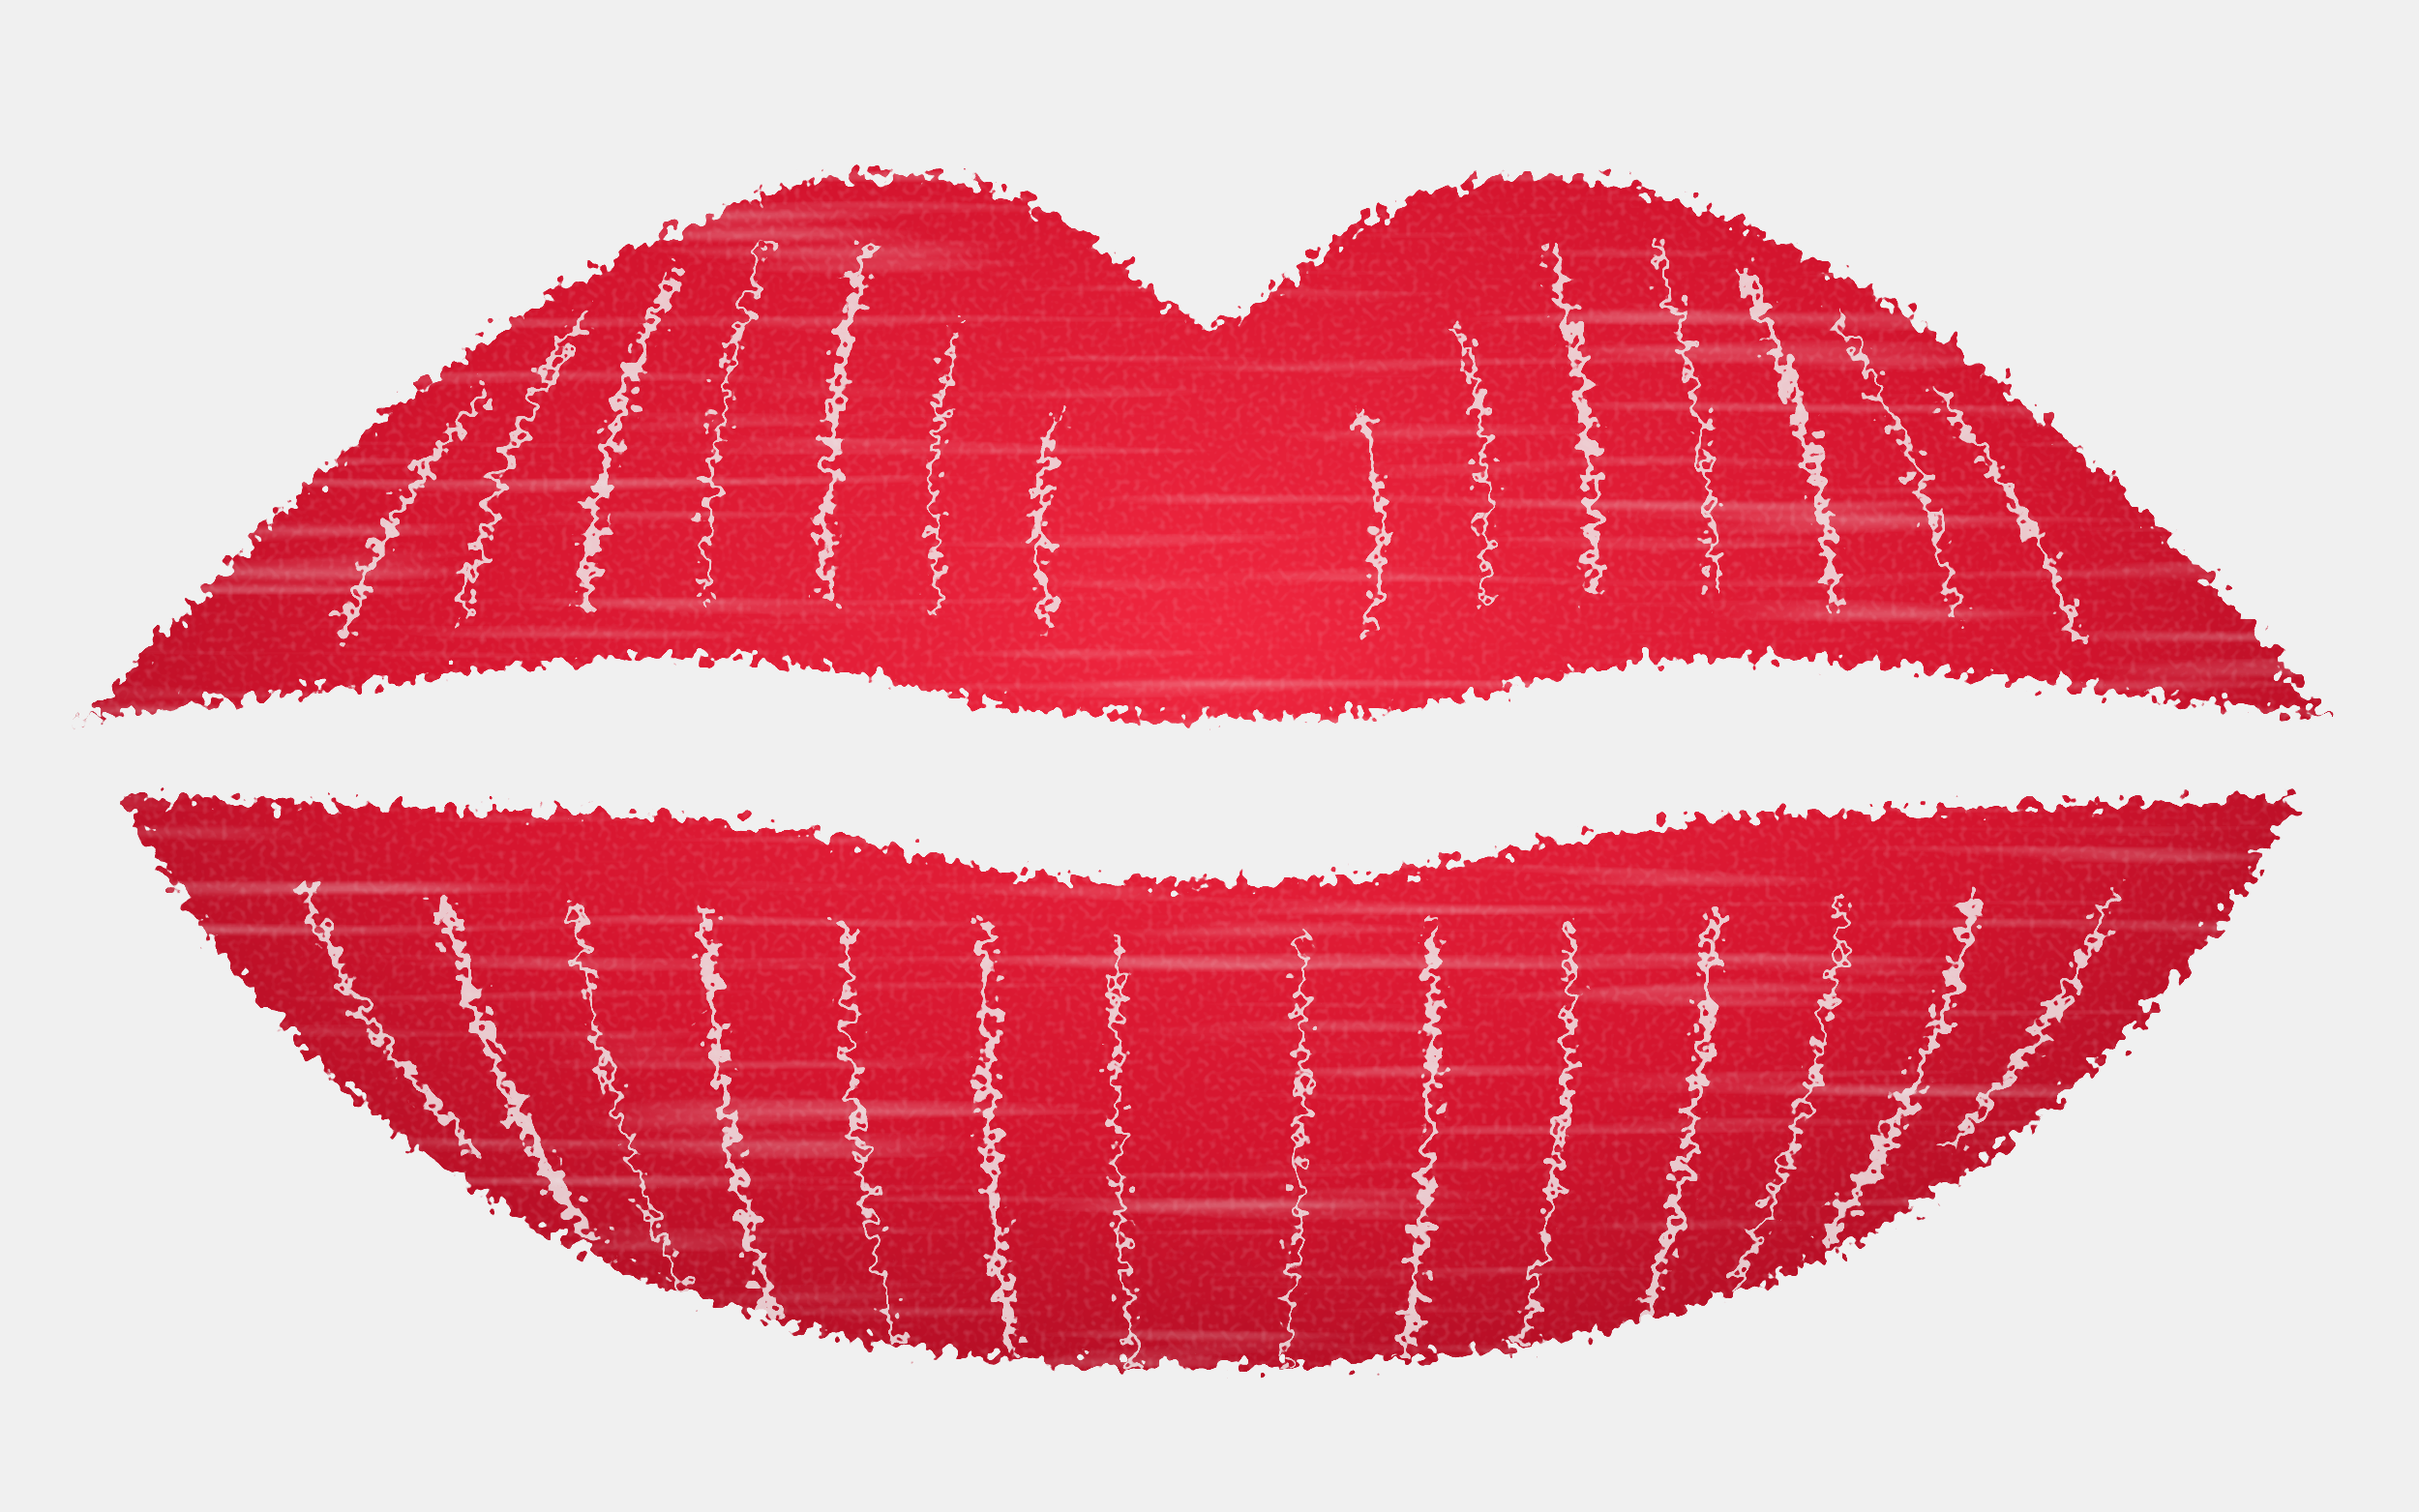
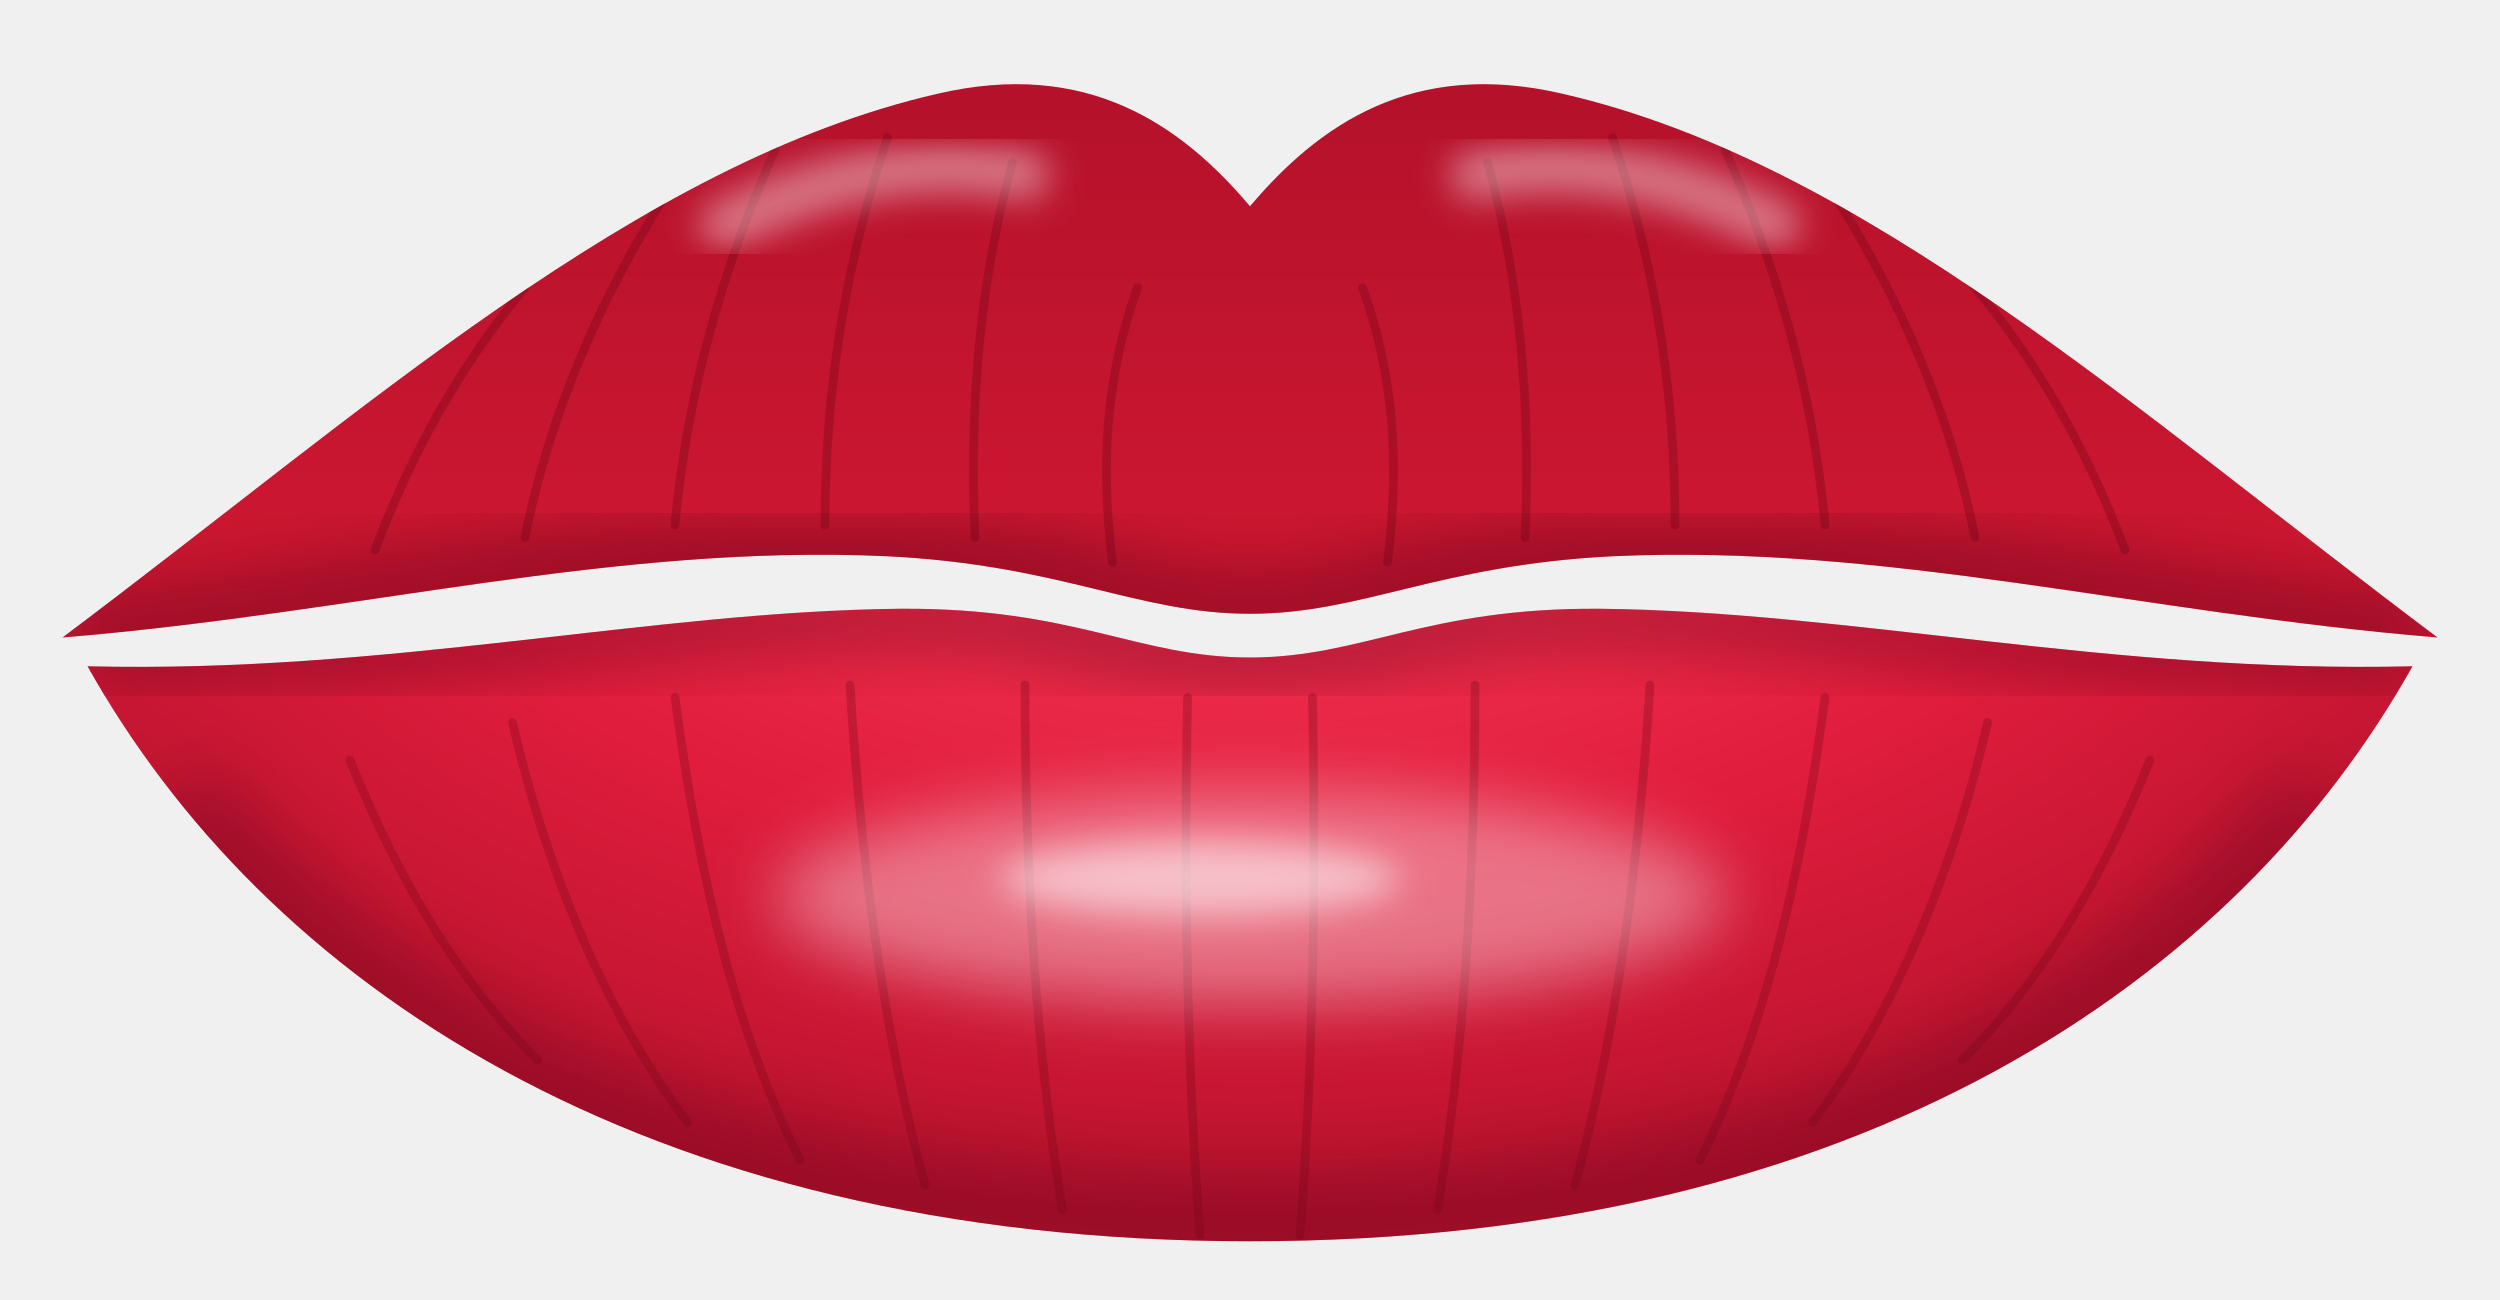
- <svg xmlns="http://www.w3.org/2000/svg" viewBox="0 0 240 150" role="img" aria-label="LENO WEAR kiss">
+ <svg xmlns="http://www.w3.org/2000/svg" viewBox="0 12 200 104" role="img" aria-label="LENO WEAR kiss">
  <defs>
-     <radialGradient id="lg" cx="50%" cy="42%" r="62%">
-       <stop offset="0" stop-color="#F0263F" />
-       <stop offset=".55" stop-color="#D4142E" />
-       <stop offset="1" stop-color="#9E0A1F" />
+     <linearGradient id="up" x1="0" y1="0" x2="0" y2="1">
+       <stop offset="0" stop-color="#A80E27" />
+       <stop offset=".55" stop-color="#D51934" />
+       <stop offset="1" stop-color="#EE2A46" />
+     </linearGradient>
+     <radialGradient id="lo" cx="50%" cy="30%" r="75%">
+       <stop offset="0" stop-color="#FF4561" />
+       <stop offset=".5" stop-color="#E11D3D" />
+       <stop offset="1" stop-color="#9C0B23" />
    </radialGradient>
-     <filter id="print" x="-8%" y="-12%" width="116%" height="124%" color-interpolation-filters="sRGB">
-       <feTurbulence type="fractalNoise" baseFrequency=".75" numOctaves="2" seed="11" result="edge" />
-       <feDisplacementMap in="SourceGraphic" in2="edge" scale="4.5" xChannelSelector="R" yChannelSelector="G" result="rough" />
-       <feTurbulence type="fractalNoise" baseFrequency=".02 .55" numOctaves="2" seed="4" result="streak" />
-       <feColorMatrix in="streak" type="matrix" values="0 0 0 0 0  0 0 0 0 0  0 0 0 0 0  0 0 0 -1.05 1.6" result="streakA" />
-       <feTurbulence type="fractalNoise" baseFrequency="1.6" numOctaves="1" seed="9" result="grain" />
-       <feColorMatrix in="grain" type="matrix" values="0 0 0 0 0  0 0 0 0 0  0 0 0 0 0  0 0 0 -.45 1.22" result="grainA" />
-       <feComposite in="streakA" in2="grainA" operator="arithmetic" k1="1" k2="0" k3="0" k4="0" result="tex" />
-       <feComposite in="rough" in2="tex" operator="in" />
+     <filter id="soft" x="-20%" y="-50%" width="140%" height="200%">
+       <feGaussianBlur stdDeviation="2.6" />
    </filter>
-     <mask id="m" maskUnits="userSpaceOnUse" x="0" y="0" width="240" height="150">
-       <rect width="240" height="150" fill="#000" />
-       <path fill="#fff" d="M8 72C26 52 46 30 74 20c14-5 27-3 37 6 4 3.5 6.5 6.5 9 6.5s5.5-3.2 10-6.8c10-8.2 23-10.6 37-5.6 28 10 47 31 64 51-14-1.6-30-3.6-45-5.2-11-1.1-21-.9-30 .8-9 1.7-14 4.6-36 4.6s-27-3-36-4.6c-9-1.7-19-1.9-30-.8-15 1.6-31 3.6-45 5.2z" />
-       <path fill="#fff" d="M12 79c15 .8 30 1.2 45 1.6 12 .3 22 1.5 31 3.4 10 2.1 16 3.6 32 3.6s22-1.5 32-3.6c9-1.9 19-3.1 31-3.4 15-.4 30-.8 45-1.6-12 22-31 41-58 50-15 5-30 6.5-50 6.5s-35-1.5-50-6.5C43 120 24 101 12 79z" />
-       <g fill="none" stroke="#000" stroke-linecap="round" stroke-opacity=".82">
-         <path stroke-width="0.99" d="M34 63c3-9 8-17 14-24" />
-         <path stroke-width="0.74" d="M46 61c2-11 6-21 12-30" />
-         <path stroke-width="1.24" d="M58 60c1-12 4-23 9-33" />
-         <path stroke-width="0.68" d="M70 59c0-12 2-24 6-35" />
-         <path stroke-width="1.12" d="M82 59c-.4-12 1-23 4-34" />
-         <path stroke-width="0.62" d="M93 60c-1-10-.4-19 2-27" />
-         <path stroke-width="0.93" d="M104 62c-1.5-8-1.2-15 1-21" />
-         <path stroke-width="0.93" d="M136 62c1.5-8 1.2-15-1-21" />
-         <path stroke-width="0.62" d="M147 60c1-10 .4-19-2-27" />
-         <path stroke-width="1.12" d="M158 59c.4-12-1-23-4-34" />
-         <path stroke-width="0.68" d="M170 59c0-12-2-24-6-35" />
-         <path stroke-width="1.24" d="M182 60c-1-12-4-23-9-33" />
-         <path stroke-width="0.74" d="M194 61c-2-11-6-21-12-30" />
-         <path stroke-width="0.99" d="M206 63c-3-9-8-17-14-24" />
-         <path stroke-width="0.87" d="M30 88c4 10 10 19 17 26" />
-         <path stroke-width="1.24" d="M44 89c3 13 8 25 15 34" />
-         <path stroke-width="0.68" d="M57 90c2 15 6 28 11 38" />
-         <path stroke-width="1.12" d="M70 91c1 16 3 29 7 40" />
-         <path stroke-width="0.74" d="M84 92c0 16 2 30 5 41" />
-         <path stroke-width="1.05" d="M98 92c-.4 16 .5 30 2.5 42" />
-         <path stroke-width="0.62" d="M111 93c-.5 16 0 30 1.5 42" />
-         <path stroke-width="0.62" d="M129 93c.5 16 0 30-1.5 42" />
-         <path stroke-width="1.05" d="M142 92c.4 16-.5 30-2.5 42" />
-         <path stroke-width="0.74" d="M156 92c0 16-2 30-5 41" />
-         <path stroke-width="1.12" d="M170 91c-1 16-3 29-7 40" />
-         <path stroke-width="0.68" d="M183 90c-2 15-6 28-11 38" />
-         <path stroke-width="1.24" d="M196 89c-3 13-8 25-15 34" />
-         <path stroke-width="0.87" d="M210 88c-4 10-10 19-17 26" />
-         <path stroke-width="3.50" d="M14 76c30 0 60 2 82 7 10 2 16 2.5 24 2.5s14-.5 24-2.5c22-5 52-7 82-7" />
-       </g>
-     </mask>
+     <filter id="soft2" x="-20%" y="-50%" width="140%" height="200%">
+       <feGaussianBlur stdDeviation="1.4" />
+     </filter>
+     <clipPath id="cu">
+       <path d="M5 63C29 45 51 25 75 19.5c12-2.8 19.5 2.5 25 9 5.5-6.5 13-11.8 25-9C149 25 171 45 195 63c-24-2-44-7.5-66-6.5-14 .7-20 4.6-29 4.6s-15-3.9-29-4.6C49 55.5 29 61 5 63z" />
+     </clipPath>
+     <clipPath id="cl">
+       <path d="M7 67.5c24 .6 45-4.4 65-4.6 14-.1 19 3.9 28 3.9s14-4 28-3.9c20 .2 41 5.2 65 4.6-14 25-44 46-93 46S21 92.5 7 67.5z" />
+     </clipPath>
  </defs>
-   <g filter="url(#print)">
-     <rect width="240" height="150" fill="url(#lg)" mask="url(#m)" />
+   <g clip-path="url(#cu)">
+     <rect width="200" height="124" fill="url(#up)" />
+     <g fill="none" stroke="#7A0618" stroke-width=".7" stroke-linecap="round" opacity=".38">
+       <path d="M30 56c3-8 7-15 12-21" />
+       <path d="M42 55c2-10 6-19 11-27" />
+       <path d="M54 54c1-11 4-21 8-30" />
+       <path d="M66 54c0-12 2-22 5-31" />
+       <path d="M78 55c-.5-11 .5-21 3-30" />
+       <path d="M89 57c-1-8-.5-15 2-22" />
+       <path d="M170 56c-3-8-7-15-12-21" />
+       <path d="M158 55c-2-10-6-19-11-27" />
+       <path d="M146 54c-1-11-4-21-8-30" />
+       <path d="M134 54c0-12-2-22-5-31" />
+       <path d="M122 55c.5-11-.5-21-3-30" />
+       <path d="M111 57c1-8 .5-15-2-22" />
+     </g>
+     <path d="M5 63c24-2 44-7.5 66-6.5 14 .7 20 4.6 29 4.6s15-3.9 29-4.6c22-1 42 4.5 66 6.5" fill="none" stroke="#5E0413" stroke-width="7" opacity=".45" filter="url(#soft)" />
+     <path d="M58 30c8-4 16-5.5 24-4" fill="none" stroke="#fff" stroke-width="4" stroke-linecap="round" opacity=".42" filter="url(#soft2)" />
+     <path d="M118 26c8-1.5 16 0 24 4" fill="none" stroke="#fff" stroke-width="4" stroke-linecap="round" opacity=".42" filter="url(#soft2)" />
+   </g>
+   <g clip-path="url(#cl)" transform="translate(0,-2.2)">
+     <rect width="200" height="124" fill="url(#lo)" />
+     <g fill="none" stroke="#7A0618" stroke-width=".7" stroke-linecap="round" opacity=".32">
+       <path d="M28 75c4 10 9 18 15 24" />
+       <path d="M41 72c3 13 8 24 14 32" />
+       <path d="M54 70c2 15 5 27 10 37" />
+       <path d="M68 69c1 16 3 29 6 40" />
+       <path d="M82 69c0 16 1 30 3 42" />
+       <path d="M95 70c-.3 16 0 30 1 43" />
+       <path d="M172 75c-4 10-9 18-15 24" />
+       <path d="M159 72c-3 13-8 24-14 32" />
+       <path d="M146 70c-2 15-5 27-10 37" />
+       <path d="M132 69c-1 16-3 29-6 40" />
+       <path d="M118 69c0 16-1 30-3 42" />
+       <path d="M105 70c.3 16 0 30-1 43" />
+     </g>
+     <path d="M7 67.5c24 .6 45-4.4 65-4.6 14-.1 19 3.9 28 3.9s14-4 28-3.9c20 .2 41 5.2 65 4.6" fill="none" stroke="#5E0413" stroke-width="6" opacity=".4" filter="url(#soft)" />
+     <ellipse cx="100" cy="86" rx="38" ry="8.5" fill="#fff" opacity=".38" filter="url(#soft)" />
+     <ellipse cx="96" cy="84.5" rx="16" ry="3" fill="#fff" opacity=".55" filter="url(#soft2)" />
+     <path d="M14 78c18 22 46 34 86 34s68-12 86-34" fill="none" stroke="#5E0413" stroke-width="8" opacity=".35" filter="url(#soft)" />
  </g>
</svg>
